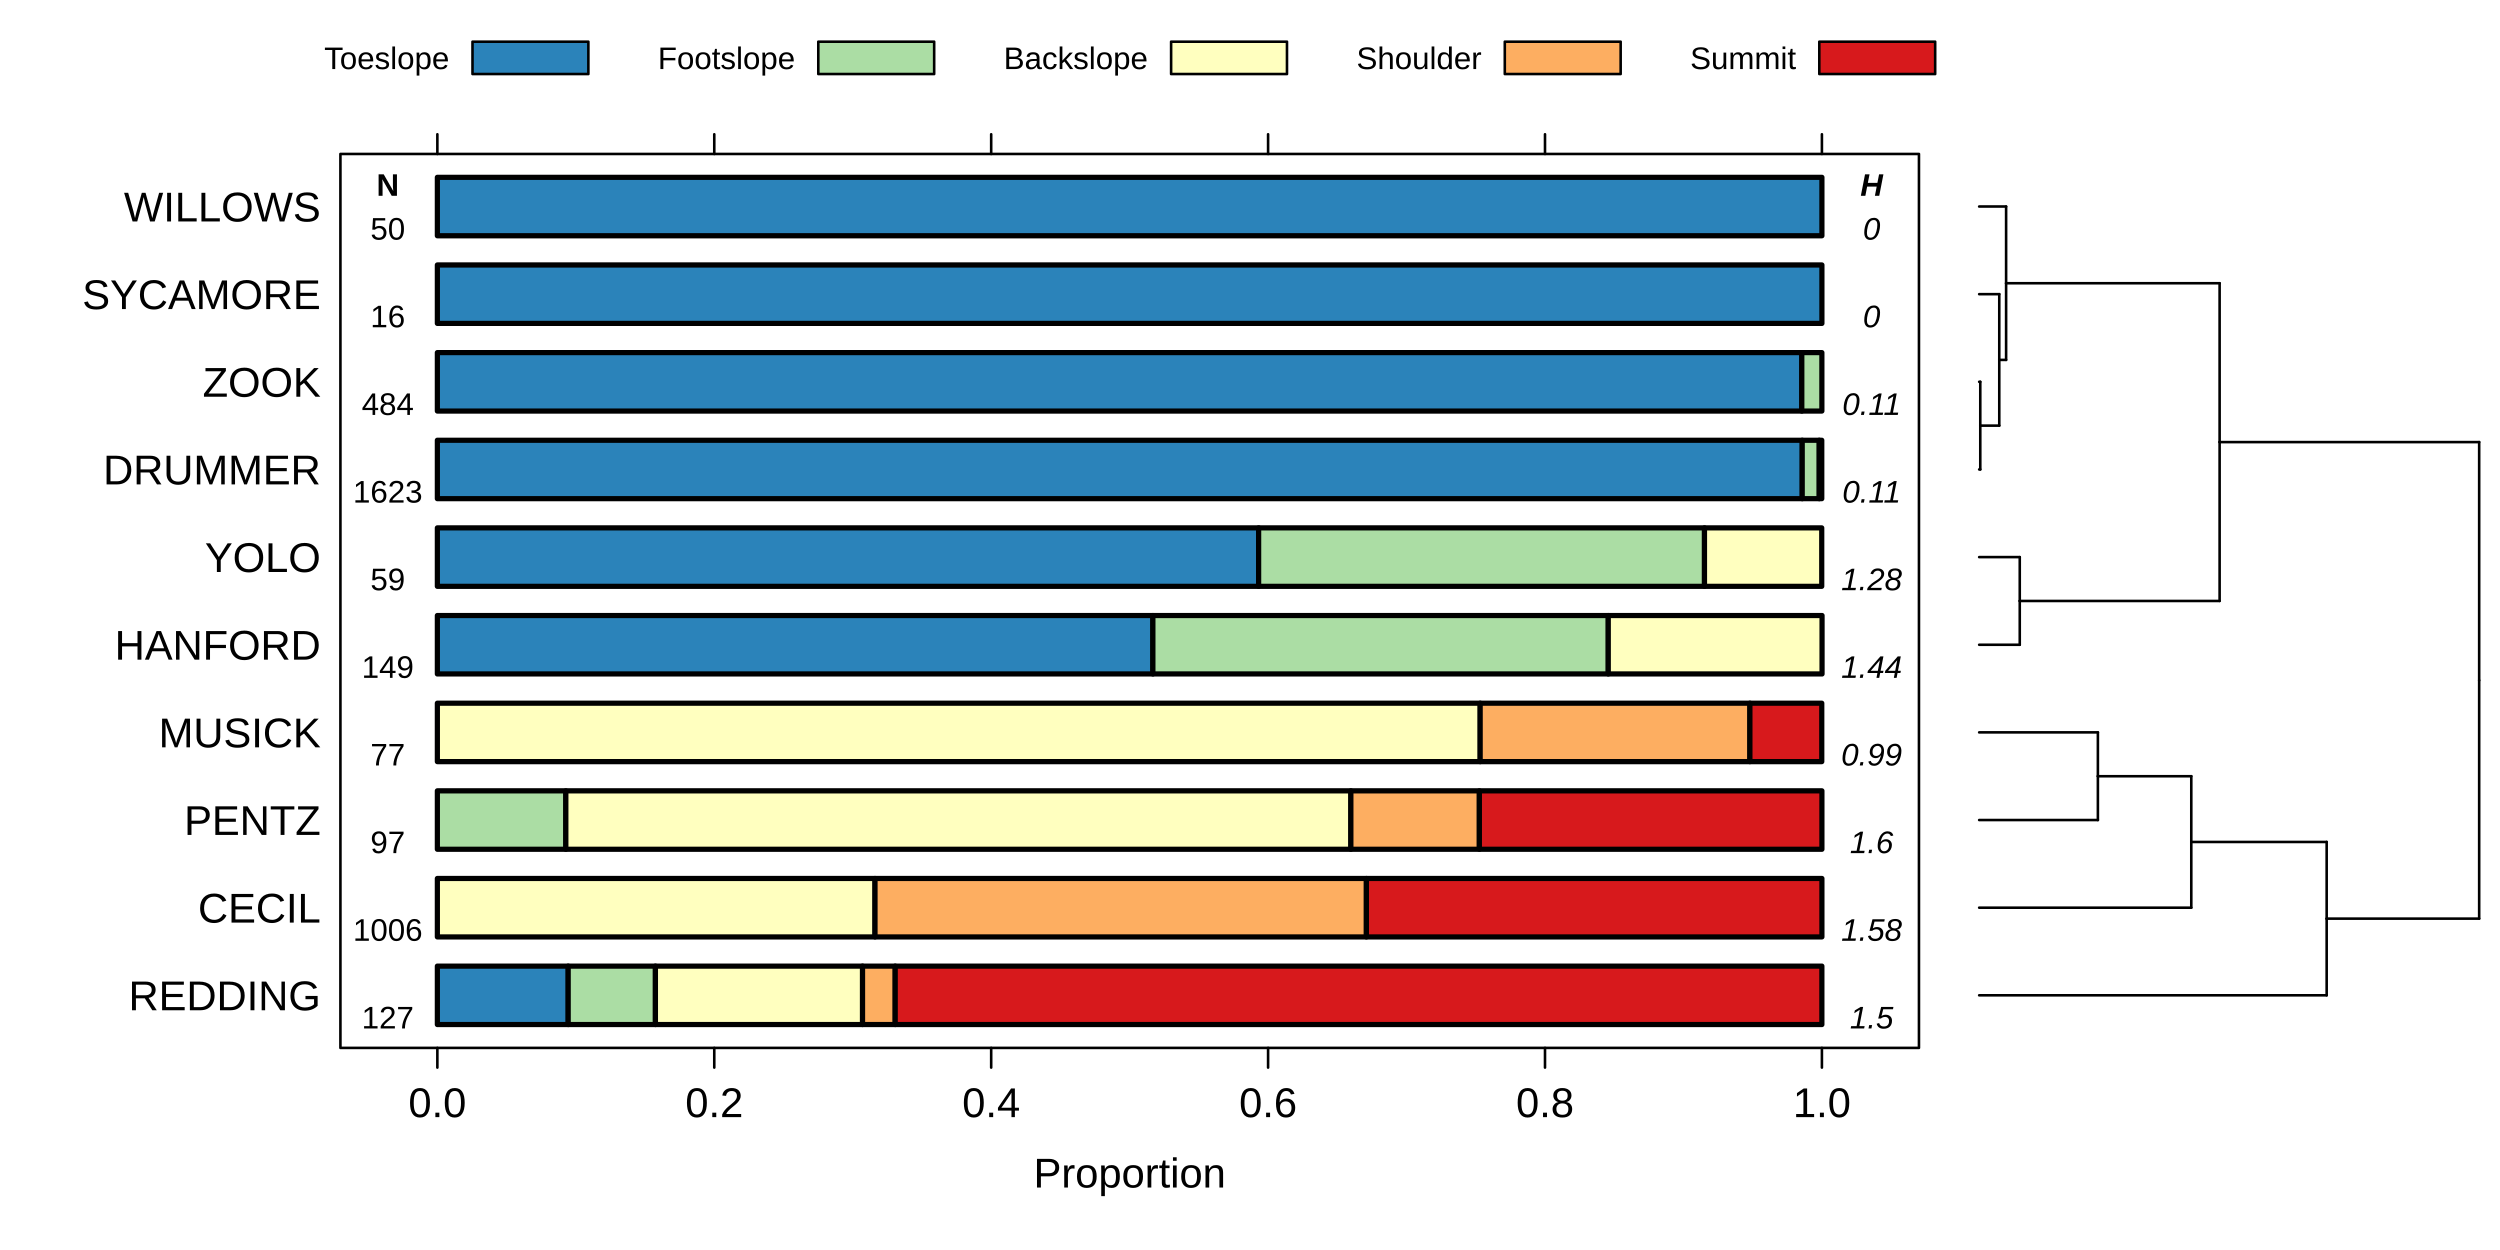
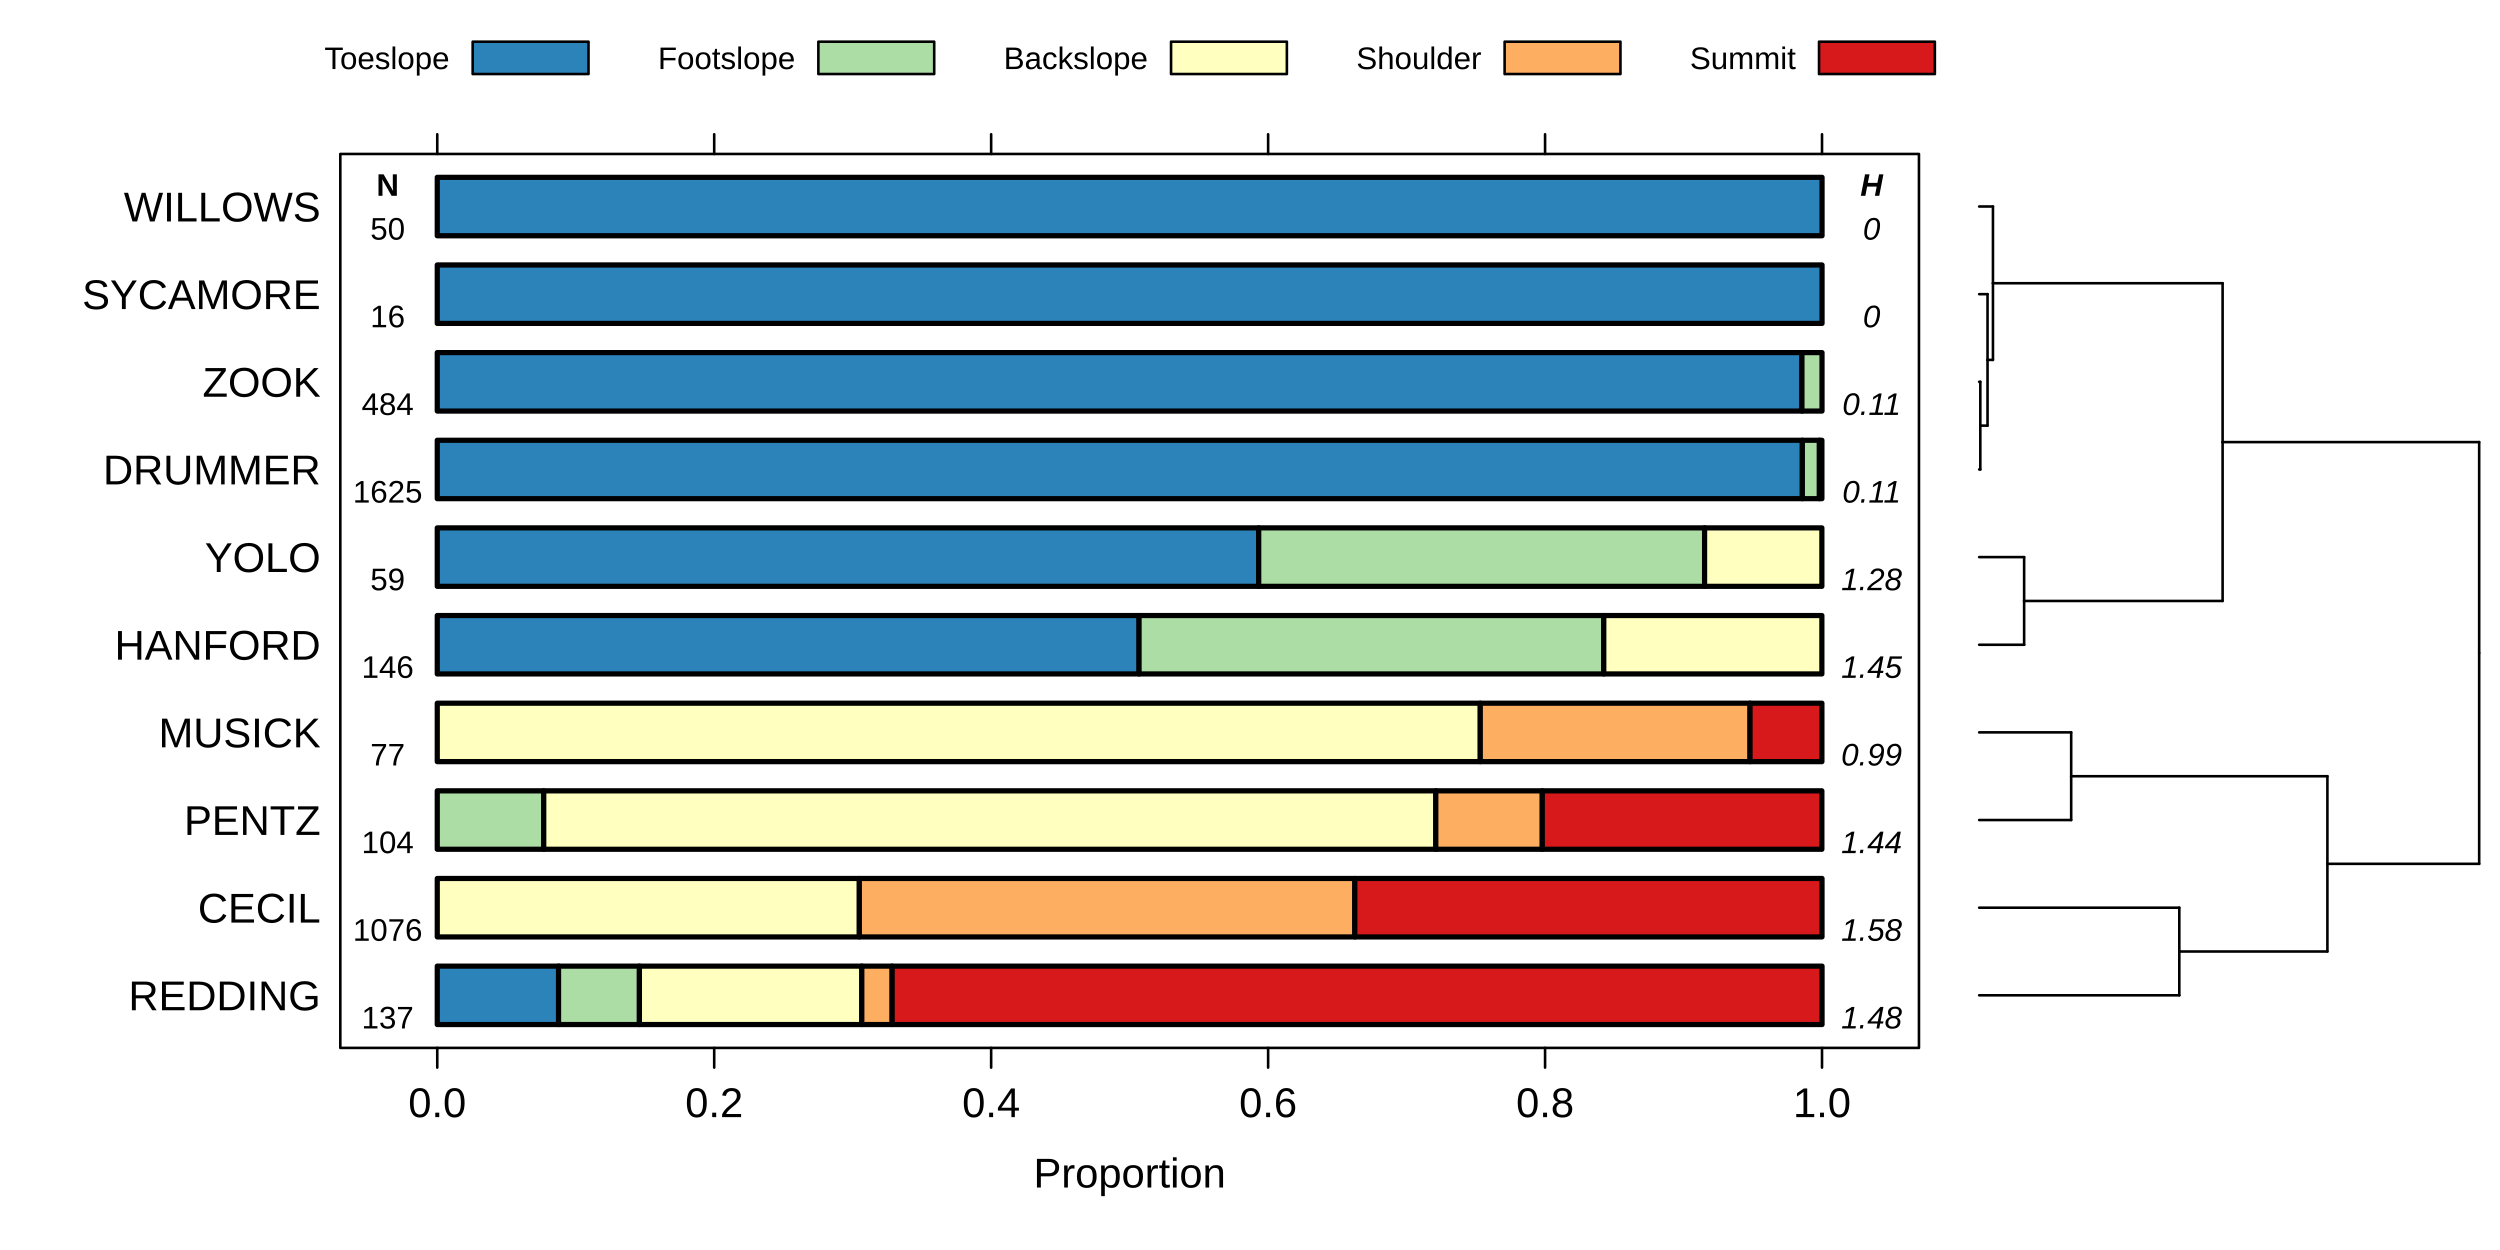
- <svg xmlns="http://www.w3.org/2000/svg" class="svglite" width="720.00pt" height="360.00pt" viewBox="0 0 720.00 360.00">
-   <defs>
-     <style type="text/css">
+ <svg xmlns="http://www.w3.org/2000/svg" width="720.00pt" height="360.00pt" viewBox="0 0 720.00 360.00">
+   <g class="svglite">
+     <defs>
+       <style type="text/css">
    .svglite line, .svglite polyline, .svglite polygon, .svglite path, .svglite rect, .svglite circle {
      fill: none;
      stroke: #000000;
      stroke-linecap: round;
      stroke-linejoin: round;
      stroke-miterlimit: 10.00;
    }
    .svglite text {
      white-space: pre;
    }
+     .svglite g.glyphgroup path {
+       fill: inherit;
+       stroke: none;
+     }
  </style>
-   </defs>
-   <rect width="100%" height="100%" style="stroke: none; fill: #FFFFFF;" />
-   <defs>
-     <clipPath id="cpMC4wMHw3MjAuMDB8MC4wMHwzNjAuMDA=">
-       <rect x="0.00" y="0.00" width="720.00" height="360.00" />
-     </clipPath>
-   </defs>
-   <g clip-path="url(#cpMC4wMHw3MjAuMDB8MC4wMHwzNjAuMDA=)">
-     <rect x="0.00" y="0.00" width="720.00" height="360.00" style="stroke-width: 0.75; stroke: none;" />
-     <text x="325.35" y="342.00" text-anchor="middle" style="font-size: 12.00px; font-family: &quot;Arial&quot;;" textLength="55.37px" lengthAdjust="spacingAndGlyphs">Proportion</text>
-   </g>
-   <defs>
-     <clipPath id="cpOTguMDR8NTUyLjY2fDQ0LjM0fDMwMS44MA==">
-       <rect x="98.04" y="44.34" width="454.62" height="257.46" />
-     </clipPath>
-   </defs>
-   <g clip-path="url(#cpOTguMDR8NTUyLjY2fDQ0LjM0fDMwMS44MA==)">
+     </defs>
+     <rect width="100%" height="100%" style="stroke: none; fill: #FFFFFF;" />
+     <defs>
+       <clipPath id="cpMC4wMHw3MjAuMDB8MC4wMHwzNjAuMDA=">
+         <rect x="0.00" y="0.00" width="720.00" height="360.00" />
+       </clipPath>
+     </defs>
+     <g clip-path="url(#cpMC4wMHw3MjAuMDB8MC4wMHwzNjAuMDA=)">
+       <rect x="0.00" y="0.00" width="720.00" height="360.00" style="stroke-width: 0.75; stroke: none;" />
+       <text x="325.34" y="342.00" text-anchor="middle" style="font-size: 12.00px; font-family: &quot;Arial&quot;;" textLength="55.36px" lengthAdjust="spacingAndGlyphs">Proportion</text>
+     </g>
+     <defs>
+       <clipPath id="cpOTguMDF8NTUyLjY2fDQ0LjM0fDMwMS44MA==">
+         <rect x="98.01" y="44.34" width="454.65" height="257.46" />
+       </clipPath>
+     </defs>
+     <g clip-path="url(#cpOTguMDF8NTUyLjY2fDQ0LjM0fDMwMS44MA==)">
</g>
-   <g clip-path="url(#cpMC4wMHw3MjAuMDB8MC4wMHwzNjAuMDA=)">
-     <line x1="125.96" y1="44.34" x2="125.96" y2="38.67" style="stroke-width: 0.75;" />
-     <line x1="205.71" y1="44.34" x2="205.71" y2="38.67" style="stroke-width: 0.75;" />
-     <line x1="285.46" y1="44.34" x2="285.46" y2="38.67" style="stroke-width: 0.75;" />
-     <line x1="365.21" y1="44.34" x2="365.21" y2="38.67" style="stroke-width: 0.75;" />
-     <line x1="444.96" y1="44.34" x2="444.96" y2="38.67" style="stroke-width: 0.75;" />
-     <line x1="524.71" y1="44.34" x2="524.71" y2="38.67" style="stroke-width: 0.75;" />
-     <text x="92.37" y="290.95" text-anchor="end" style="font-size: 12.00px; font-family: &quot;Arial&quot;;" textLength="55.35px" lengthAdjust="spacingAndGlyphs">REDDING</text>
-     <text x="92.37" y="265.71" text-anchor="end" style="font-size: 12.00px; font-family: &quot;Arial&quot;;" textLength="35.35px" lengthAdjust="spacingAndGlyphs">CECIL</text>
-     <text x="92.37" y="240.47" text-anchor="end" style="font-size: 12.00px; font-family: &quot;Arial&quot;;" textLength="39.34px" lengthAdjust="spacingAndGlyphs">PENTZ</text>
-     <text x="92.37" y="215.23" text-anchor="end" style="font-size: 12.00px; font-family: &quot;Arial&quot;;" textLength="46.68px" lengthAdjust="spacingAndGlyphs">MUSICK</text>
-     <text x="92.37" y="189.99" text-anchor="end" style="font-size: 12.00px; font-family: &quot;Arial&quot;;" textLength="59.35px" lengthAdjust="spacingAndGlyphs">HANFORD</text>
-     <text x="92.37" y="164.74" text-anchor="end" style="font-size: 12.00px; font-family: &quot;Arial&quot;;" textLength="33.36px" lengthAdjust="spacingAndGlyphs">YOLO</text>
-     <text x="92.37" y="139.50" text-anchor="end" style="font-size: 12.00px; font-family: &quot;Arial&quot;;" textLength="62.68px" lengthAdjust="spacingAndGlyphs">DRUMMER</text>
-     <text x="92.37" y="114.26" text-anchor="end" style="font-size: 12.00px; font-family: &quot;Arial&quot;;" textLength="34.01px" lengthAdjust="spacingAndGlyphs">ZOOK</text>
-     <text x="92.37" y="89.02" text-anchor="end" style="font-size: 12.00px; font-family: &quot;Arial&quot;;" textLength="68.70px" lengthAdjust="spacingAndGlyphs">SYCAMORE</text>
-     <text x="92.37" y="63.78" text-anchor="end" style="font-size: 12.00px; font-family: &quot;Arial&quot;;" textLength="56.68px" lengthAdjust="spacingAndGlyphs">WILLOWS</text>
-     <line x1="125.96" y1="301.80" x2="125.96" y2="307.47" style="stroke-width: 0.75;" />
-     <line x1="205.71" y1="301.80" x2="205.71" y2="307.47" style="stroke-width: 0.75;" />
-     <line x1="285.46" y1="301.80" x2="285.46" y2="307.47" style="stroke-width: 0.75;" />
-     <line x1="365.21" y1="301.80" x2="365.21" y2="307.47" style="stroke-width: 0.75;" />
-     <line x1="444.96" y1="301.80" x2="444.96" y2="307.47" style="stroke-width: 0.75;" />
-     <line x1="524.71" y1="301.80" x2="524.71" y2="307.47" style="stroke-width: 0.75;" />
-     <text x="125.96" y="321.73" text-anchor="middle" style="font-size: 12.00px; font-family: &quot;Arial&quot;;" textLength="16.68px" lengthAdjust="spacingAndGlyphs">0.0</text>
-     <text x="205.71" y="321.73" text-anchor="middle" style="font-size: 12.00px; font-family: &quot;Arial&quot;;" textLength="16.68px" lengthAdjust="spacingAndGlyphs">0.2</text>
-     <text x="285.46" y="321.73" text-anchor="middle" style="font-size: 12.00px; font-family: &quot;Arial&quot;;" textLength="16.68px" lengthAdjust="spacingAndGlyphs">0.4</text>
-     <text x="365.21" y="321.73" text-anchor="middle" style="font-size: 12.00px; font-family: &quot;Arial&quot;;" textLength="16.68px" lengthAdjust="spacingAndGlyphs">0.6</text>
-     <text x="444.96" y="321.73" text-anchor="middle" style="font-size: 12.00px; font-family: &quot;Arial&quot;;" textLength="16.68px" lengthAdjust="spacingAndGlyphs">0.8</text>
-     <text x="524.71" y="321.73" text-anchor="middle" style="font-size: 12.00px; font-family: &quot;Arial&quot;;" textLength="16.68px" lengthAdjust="spacingAndGlyphs">1.0</text>
-   </g>
-   <g clip-path="url(#cpOTguMDR8NTUyLjY2fDQ0LjM0fDMwMS44MA==)">
-     <rect x="125.96" y="253.00" width="126.04" height="16.83" style="stroke-width: 1.50; fill: #FFFFBF;" />
-     <rect x="252.00" y="253.00" width="141.52" height="16.83" style="stroke-width: 1.50; fill: #FDAE61;" />
-     <rect x="393.52" y="253.00" width="131.19" height="16.83" style="stroke-width: 1.50; fill: #D7191C;" />
-     <rect x="125.96" y="126.79" width="393.09" height="16.83" style="stroke-width: 1.50; fill: #2B83BA;" />
-     <rect x="519.04" y="126.79" width="4.90" height="16.83" style="stroke-width: 1.50; fill: #ABDDA4;" />
-     <rect x="523.95" y="126.79" width="0.72" height="16.83" style="stroke-width: 1.50; fill: #D7191C;" />
-     <rect x="125.96" y="177.27" width="206.07" height="16.83" style="stroke-width: 1.50; fill: #2B83BA;" />
-     <rect x="332.03" y="177.27" width="131.15" height="16.83" style="stroke-width: 1.50; fill: #ABDDA4;" />
-     <rect x="463.18" y="177.27" width="61.57" height="16.83" style="stroke-width: 1.50; fill: #FFFFBF;" />
-     <rect x="125.96" y="202.52" width="300.34" height="16.83" style="stroke-width: 1.50; fill: #FFFFBF;" />
-     <rect x="426.29" y="202.52" width="77.68" height="16.83" style="stroke-width: 1.50; fill: #FDAE61;" />
-     <rect x="503.97" y="202.52" width="20.70" height="16.83" style="stroke-width: 1.50; fill: #D7191C;" />
-     <rect x="125.96" y="227.76" width="37.00" height="16.83" style="stroke-width: 1.50; fill: #ABDDA4;" />
-     <rect x="162.96" y="227.76" width="226.09" height="16.83" style="stroke-width: 1.50; fill: #FFFFBF;" />
-     <rect x="389.05" y="227.76" width="37.00" height="16.83" style="stroke-width: 1.50; fill: #FDAE61;" />
-     <rect x="426.06" y="227.76" width="98.65" height="16.83" style="stroke-width: 1.50; fill: #D7191C;" />
-     <rect x="125.96" y="278.24" width="37.68" height="16.83" style="stroke-width: 1.50; fill: #2B83BA;" />
-     <rect x="163.64" y="278.24" width="25.12" height="16.83" style="stroke-width: 1.50; fill: #ABDDA4;" />
-     <rect x="188.76" y="278.24" width="59.65" height="16.83" style="stroke-width: 1.50; fill: #FFFFBF;" />
-     <rect x="248.41" y="278.24" width="9.41" height="16.83" style="stroke-width: 1.50; fill: #FDAE61;" />
-     <rect x="257.82" y="278.24" width="266.88" height="16.83" style="stroke-width: 1.50; fill: #D7191C;" />
-     <rect x="125.96" y="76.31" width="398.75" height="16.83" style="stroke-width: 1.50; fill: #2B83BA;" />
-     <rect x="125.96" y="51.07" width="398.75" height="16.83" style="stroke-width: 1.50; fill: #2B83BA;" />
-     <rect x="125.96" y="152.03" width="236.54" height="16.83" style="stroke-width: 1.50; fill: #2B83BA;" />
-     <rect x="362.49" y="152.03" width="128.40" height="16.83" style="stroke-width: 1.50; fill: #ABDDA4;" />
-     <rect x="490.89" y="152.03" width="33.77" height="16.83" style="stroke-width: 1.50; fill: #FFFFBF;" />
-     <rect x="125.96" y="101.55" width="392.97" height="16.83" style="stroke-width: 1.50; fill: #2B83BA;" />
-     <rect x="518.92" y="101.55" width="5.78" height="16.83" style="stroke-width: 1.50; fill: #ABDDA4;" />
-     <text x="111.68" y="296.19" text-anchor="middle" style="font-size: 9.00px; font-family: &quot;Arial&quot;;" textLength="15.01px" lengthAdjust="spacingAndGlyphs">127</text>
-     <text x="111.68" y="270.94" text-anchor="middle" style="font-size: 9.00px; font-family: &quot;Arial&quot;;" textLength="20.02px" lengthAdjust="spacingAndGlyphs">1006</text>
-     <text x="111.68" y="245.70" text-anchor="middle" style="font-size: 9.00px; font-family: &quot;Arial&quot;;" textLength="10.01px" lengthAdjust="spacingAndGlyphs">97</text>
-     <text x="111.68" y="220.46" text-anchor="middle" style="font-size: 9.00px; font-family: &quot;Arial&quot;;" textLength="10.01px" lengthAdjust="spacingAndGlyphs">77</text>
-     <text x="111.68" y="195.22" text-anchor="middle" style="font-size: 9.00px; font-family: &quot;Arial&quot;;" textLength="15.01px" lengthAdjust="spacingAndGlyphs">149</text>
-     <text x="111.68" y="169.98" text-anchor="middle" style="font-size: 9.00px; font-family: &quot;Arial&quot;;" textLength="10.01px" lengthAdjust="spacingAndGlyphs">59</text>
-     <text x="111.68" y="144.74" text-anchor="middle" style="font-size: 9.00px; font-family: &quot;Arial&quot;;" textLength="20.02px" lengthAdjust="spacingAndGlyphs">1623</text>
-     <text x="111.68" y="119.50" text-anchor="middle" style="font-size: 9.00px; font-family: &quot;Arial&quot;;" textLength="15.01px" lengthAdjust="spacingAndGlyphs">484</text>
-     <text x="111.68" y="94.25" text-anchor="middle" style="font-size: 9.00px; font-family: &quot;Arial&quot;;" textLength="10.01px" lengthAdjust="spacingAndGlyphs">16</text>
-     <text x="111.68" y="69.01" text-anchor="middle" style="font-size: 9.00px; font-family: &quot;Arial&quot;;" textLength="10.01px" lengthAdjust="spacingAndGlyphs">50</text>
-     <text x="539.02" y="296.19" text-anchor="middle" style="font-size: 9.00px; font-style: italic; font-family: &quot;Arial&quot;;" textLength="12.51px" lengthAdjust="spacingAndGlyphs">1.5</text>
-     <text x="539.02" y="270.94" text-anchor="middle" style="font-size: 9.00px; font-style: italic; font-family: &quot;Arial&quot;;" textLength="17.51px" lengthAdjust="spacingAndGlyphs">1.58</text>
-     <text x="539.02" y="245.70" text-anchor="middle" style="font-size: 9.00px; font-style: italic; font-family: &quot;Arial&quot;;" textLength="12.51px" lengthAdjust="spacingAndGlyphs">1.6</text>
-     <text x="539.02" y="220.46" text-anchor="middle" style="font-size: 9.00px; font-style: italic; font-family: &quot;Arial&quot;;" textLength="17.51px" lengthAdjust="spacingAndGlyphs">0.99</text>
-     <text x="539.02" y="195.22" text-anchor="middle" style="font-size: 9.00px; font-style: italic; font-family: &quot;Arial&quot;;" textLength="17.51px" lengthAdjust="spacingAndGlyphs">1.44</text>
-     <text x="539.02" y="169.98" text-anchor="middle" style="font-size: 9.00px; font-style: italic; font-family: &quot;Arial&quot;;" textLength="17.51px" lengthAdjust="spacingAndGlyphs">1.28</text>
-     <text x="539.02" y="144.74" text-anchor="middle" style="font-size: 9.00px; font-style: italic; font-family: &quot;Arial&quot;;" textLength="16.84px" lengthAdjust="spacingAndGlyphs">0.11</text>
-     <text x="539.02" y="119.50" text-anchor="middle" style="font-size: 9.00px; font-style: italic; font-family: &quot;Arial&quot;;" textLength="16.84px" lengthAdjust="spacingAndGlyphs">0.11</text>
-     <text x="539.02" y="94.25" text-anchor="middle" style="font-size: 9.00px; font-style: italic; font-family: &quot;Arial&quot;;" textLength="5.00px" lengthAdjust="spacingAndGlyphs">0</text>
-     <text x="539.02" y="69.01" text-anchor="middle" style="font-size: 9.00px; font-style: italic; font-family: &quot;Arial&quot;;" textLength="5.00px" lengthAdjust="spacingAndGlyphs">0</text>
-     <text x="111.68" y="56.39" text-anchor="middle" style="font-size: 9.00px; font-weight: bold; font-family: &quot;Arial&quot;;" textLength="6.50px" lengthAdjust="spacingAndGlyphs">N</text>
-     <text x="539.02" y="56.39" text-anchor="middle" style="font-size: 9.00px; font-weight: bold; font-style: italic; font-family: &quot;Arial&quot;;" textLength="6.50px" lengthAdjust="spacingAndGlyphs">H</text>
-   </g>
-   <g clip-path="url(#cpMC4wMHw3MjAuMDB8MC4wMHwzNjAuMDA=)">
-     <rect x="98.04" y="44.34" width="454.62" height="257.46" style="stroke-width: 0.75;" />
-     <rect x="90.04" y="12.00" width="470.63" height="9.33" style="stroke-width: 0.75; stroke: none;" />
-     <text x="93.37" y="19.89" style="font-size: 9.00px; font-family: &quot;Arial&quot;;" textLength="36.02px" lengthAdjust="spacingAndGlyphs">Toeslope</text>
-     <text x="189.47" y="19.89" style="font-size: 9.00px; font-family: &quot;Arial&quot;;" textLength="39.52px" lengthAdjust="spacingAndGlyphs">Footslope</text>
-     <text x="289.07" y="19.89" style="font-size: 9.00px; font-family: &quot;Arial&quot;;" textLength="41.52px" lengthAdjust="spacingAndGlyphs">Backslope</text>
-     <text x="390.68" y="19.89" style="font-size: 9.00px; font-family: &quot;Arial&quot;;" textLength="36.02px" lengthAdjust="spacingAndGlyphs">Shoulder</text>
-     <text x="486.77" y="19.89" style="font-size: 9.00px; font-family: &quot;Arial&quot;;" textLength="30.50px" lengthAdjust="spacingAndGlyphs">Summit</text>
-     <rect x="136.08" y="12.00" width="33.37" height="9.33" style="stroke-width: 0.75; fill: #2B83BA;" />
-     <rect x="235.67" y="12.00" width="33.37" height="9.33" style="stroke-width: 0.75; fill: #ABDDA4;" />
-     <rect x="337.28" y="12.00" width="33.37" height="9.33" style="stroke-width: 0.75; fill: #FFFFBF;" />
-     <rect x="433.38" y="12.00" width="33.37" height="9.33" style="stroke-width: 0.75; fill: #FDAE61;" />
-     <rect x="523.96" y="12.00" width="33.37" height="9.33" style="stroke-width: 0.75; fill: #D7191C;" />
-     <line x1="714.00" y1="195.94" x2="714.00" y2="264.57" style="stroke-width: 0.75;" />
-     <line x1="714.00" y1="264.57" x2="670.08" y2="264.57" style="stroke-width: 0.75;" />
-     <line x1="714.00" y1="195.94" x2="714.00" y2="127.32" style="stroke-width: 0.75;" />
-     <line x1="714.00" y1="127.32" x2="639.25" y2="127.32" style="stroke-width: 0.75;" />
-     <line x1="670.08" y1="264.57" x2="670.08" y2="286.65" style="stroke-width: 0.75;" />
-     <line x1="670.08" y1="286.65" x2="570.00" y2="286.65" style="stroke-width: 0.75;" />
-     <line x1="670.08" y1="264.57" x2="670.08" y2="242.48" style="stroke-width: 0.75;" />
-     <line x1="670.08" y1="242.48" x2="631.09" y2="242.48" style="stroke-width: 0.75;" />
-     <line x1="631.09" y1="242.48" x2="631.09" y2="261.41" style="stroke-width: 0.75;" />
-     <line x1="631.09" y1="261.41" x2="570.00" y2="261.41" style="stroke-width: 0.75;" />
-     <line x1="631.09" y1="242.48" x2="631.09" y2="223.55" style="stroke-width: 0.75;" />
-     <line x1="631.09" y1="223.55" x2="604.19" y2="223.55" style="stroke-width: 0.75;" />
-     <line x1="604.19" y1="223.55" x2="604.19" y2="236.17" style="stroke-width: 0.75;" />
-     <line x1="604.19" y1="236.17" x2="570.00" y2="236.17" style="stroke-width: 0.75;" />
-     <line x1="604.19" y1="223.55" x2="604.19" y2="210.93" style="stroke-width: 0.75;" />
-     <line x1="604.19" y1="210.93" x2="570.00" y2="210.93" style="stroke-width: 0.75;" />
-     <line x1="639.25" y1="127.32" x2="639.25" y2="173.07" style="stroke-width: 0.75;" />
-     <line x1="639.25" y1="173.07" x2="581.69" y2="173.07" style="stroke-width: 0.75;" />
-     <line x1="639.25" y1="127.32" x2="639.25" y2="81.57" style="stroke-width: 0.75;" />
-     <line x1="639.25" y1="81.57" x2="577.76" y2="81.57" style="stroke-width: 0.75;" />
-     <line x1="581.69" y1="173.07" x2="581.69" y2="185.69" style="stroke-width: 0.75;" />
-     <line x1="581.69" y1="185.69" x2="570.00" y2="185.69" style="stroke-width: 0.75;" />
-     <line x1="581.69" y1="173.07" x2="581.69" y2="160.45" style="stroke-width: 0.75;" />
-     <line x1="581.69" y1="160.45" x2="570.00" y2="160.45" style="stroke-width: 0.75;" />
-     <line x1="577.76" y1="81.57" x2="577.76" y2="103.65" style="stroke-width: 0.75;" />
-     <line x1="577.76" y1="103.65" x2="575.79" y2="103.65" style="stroke-width: 0.75;" />
-     <line x1="577.76" y1="81.57" x2="577.76" y2="59.48" style="stroke-width: 0.75;" />
-     <line x1="577.76" y1="59.48" x2="570.00" y2="59.48" style="stroke-width: 0.75;" />
-     <line x1="575.79" y1="103.65" x2="575.79" y2="122.58" style="stroke-width: 0.75;" />
-     <line x1="575.79" y1="122.58" x2="570.32" y2="122.58" style="stroke-width: 0.75;" />
-     <line x1="575.79" y1="103.65" x2="575.79" y2="84.72" style="stroke-width: 0.75;" />
-     <line x1="575.79" y1="84.72" x2="570.00" y2="84.72" style="stroke-width: 0.75;" />
-     <line x1="570.32" y1="122.58" x2="570.32" y2="135.20" style="stroke-width: 0.75;" />
-     <line x1="570.32" y1="135.20" x2="570.00" y2="135.20" style="stroke-width: 0.75;" />
-     <line x1="570.32" y1="122.58" x2="570.32" y2="109.96" style="stroke-width: 0.75;" />
-     <line x1="570.32" y1="109.96" x2="570.00" y2="109.96" style="stroke-width: 0.75;" />
+     <g clip-path="url(#cpMC4wMHw3MjAuMDB8MC4wMHwzNjAuMDA=)">
+       <line x1="125.93" y1="44.34" x2="125.93" y2="38.67" style="stroke-width: 0.75;" />
+       <line x1="205.69" y1="44.34" x2="205.69" y2="38.67" style="stroke-width: 0.75;" />
+       <line x1="285.45" y1="44.34" x2="285.45" y2="38.67" style="stroke-width: 0.75;" />
+       <line x1="365.22" y1="44.34" x2="365.22" y2="38.67" style="stroke-width: 0.75;" />
+       <line x1="444.98" y1="44.34" x2="444.98" y2="38.67" style="stroke-width: 0.75;" />
+       <line x1="524.74" y1="44.34" x2="524.74" y2="38.67" style="stroke-width: 0.75;" />
+       <text x="92.34" y="290.95" text-anchor="end" style="font-size: 12.00px; font-family: &quot;Arial&quot;;" textLength="55.34px" lengthAdjust="spacingAndGlyphs">REDDING</text>
+       <text x="92.34" y="265.71" text-anchor="end" style="font-size: 12.00px; font-family: &quot;Arial&quot;;" textLength="35.34px" lengthAdjust="spacingAndGlyphs">CECIL</text>
+       <text x="92.34" y="240.47" text-anchor="end" style="font-size: 12.00px; font-family: &quot;Arial&quot;;" textLength="39.33px" lengthAdjust="spacingAndGlyphs">PENTZ</text>
+       <text x="92.34" y="215.23" text-anchor="end" style="font-size: 12.00px; font-family: &quot;Arial&quot;;" textLength="46.67px" lengthAdjust="spacingAndGlyphs">MUSICK</text>
+       <text x="92.34" y="189.99" text-anchor="end" style="font-size: 12.00px; font-family: &quot;Arial&quot;;" textLength="59.34px" lengthAdjust="spacingAndGlyphs">HANFORD</text>
+       <text x="92.34" y="164.74" text-anchor="end" style="font-size: 12.00px; font-family: &quot;Arial&quot;;" textLength="33.33px" lengthAdjust="spacingAndGlyphs">YOLO</text>
+       <text x="92.34" y="139.50" text-anchor="end" style="font-size: 12.00px; font-family: &quot;Arial&quot;;" textLength="62.69px" lengthAdjust="spacingAndGlyphs">DRUMMER</text>
+       <text x="92.34" y="114.26" text-anchor="end" style="font-size: 12.00px; font-family: &quot;Arial&quot;;" textLength="33.98px" lengthAdjust="spacingAndGlyphs">ZOOK</text>
+       <text x="92.34" y="89.02" text-anchor="end" style="font-size: 12.00px; font-family: &quot;Arial&quot;;" textLength="68.67px" lengthAdjust="spacingAndGlyphs">SYCAMORE</text>
+       <text x="92.34" y="63.78" text-anchor="end" style="font-size: 12.00px; font-family: &quot;Arial&quot;;" textLength="56.66px" lengthAdjust="spacingAndGlyphs">WILLOWS</text>
+       <line x1="125.93" y1="301.80" x2="125.93" y2="307.47" style="stroke-width: 0.75;" />
+       <line x1="205.69" y1="301.80" x2="205.69" y2="307.47" style="stroke-width: 0.75;" />
+       <line x1="285.45" y1="301.80" x2="285.45" y2="307.47" style="stroke-width: 0.75;" />
+       <line x1="365.22" y1="301.80" x2="365.22" y2="307.47" style="stroke-width: 0.75;" />
+       <line x1="444.98" y1="301.80" x2="444.98" y2="307.47" style="stroke-width: 0.75;" />
+       <line x1="524.74" y1="301.80" x2="524.74" y2="307.47" style="stroke-width: 0.75;" />
+       <text x="125.93" y="321.73" text-anchor="middle" style="font-size: 12.00px; font-family: &quot;Arial&quot;;" textLength="16.67px" lengthAdjust="spacingAndGlyphs">0.0</text>
+       <text x="205.69" y="321.73" text-anchor="middle" style="font-size: 12.00px; font-family: &quot;Arial&quot;;" textLength="16.67px" lengthAdjust="spacingAndGlyphs">0.2</text>
+       <text x="285.45" y="321.73" text-anchor="middle" style="font-size: 12.00px; font-family: &quot;Arial&quot;;" textLength="16.67px" lengthAdjust="spacingAndGlyphs">0.4</text>
+       <text x="365.22" y="321.73" text-anchor="middle" style="font-size: 12.00px; font-family: &quot;Arial&quot;;" textLength="16.67px" lengthAdjust="spacingAndGlyphs">0.6</text>
+       <text x="444.98" y="321.73" text-anchor="middle" style="font-size: 12.00px; font-family: &quot;Arial&quot;;" textLength="16.67px" lengthAdjust="spacingAndGlyphs">0.8</text>
+       <text x="524.74" y="321.73" text-anchor="middle" style="font-size: 12.00px; font-family: &quot;Arial&quot;;" textLength="16.67px" lengthAdjust="spacingAndGlyphs">1.0</text>
+     </g>
+     <g clip-path="url(#cpOTguMDF8NTUyLjY2fDQ0LjM0fDMwMS44MA==)">
+       <rect x="125.93" y="253.00" width="121.56" height="16.83" style="stroke-width: 1.50; fill: #FFFFBF;" />
+       <rect x="247.49" y="253.00" width="142.70" height="16.83" style="stroke-width: 1.50; fill: #FDAE61;" />
+       <rect x="390.18" y="253.00" width="134.56" height="16.83" style="stroke-width: 1.50; fill: #D7191C;" />
+       <rect x="125.93" y="126.79" width="393.15" height="16.83" style="stroke-width: 1.50; fill: #2B83BA;" />
+       <rect x="519.08" y="126.79" width="4.91" height="16.83" style="stroke-width: 1.50; fill: #ABDDA4;" />
+       <rect x="523.99" y="126.79" width="0.72" height="16.83" style="stroke-width: 1.50; fill: #D7191C;" />
+       <rect x="125.93" y="177.27" width="202.12" height="16.83" style="stroke-width: 1.50; fill: #2B83BA;" />
+       <rect x="328.05" y="177.27" width="133.84" height="16.83" style="stroke-width: 1.50; fill: #ABDDA4;" />
+       <rect x="461.89" y="177.27" width="62.81" height="16.83" style="stroke-width: 1.50; fill: #FFFFBF;" />
+       <rect x="125.93" y="202.52" width="300.39" height="16.83" style="stroke-width: 1.50; fill: #FFFFBF;" />
+       <rect x="426.32" y="202.52" width="77.69" height="16.83" style="stroke-width: 1.50; fill: #FDAE61;" />
+       <rect x="504.01" y="202.52" width="20.70" height="16.83" style="stroke-width: 1.50; fill: #D7191C;" />
+       <rect x="125.93" y="227.76" width="30.67" height="16.83" style="stroke-width: 1.50; fill: #ABDDA4;" />
+       <rect x="156.60" y="227.76" width="256.92" height="16.83" style="stroke-width: 1.50; fill: #FFFFBF;" />
+       <rect x="413.51" y="227.76" width="30.67" height="16.83" style="stroke-width: 1.50; fill: #FDAE61;" />
+       <rect x="444.18" y="227.76" width="80.52" height="16.83" style="stroke-width: 1.50; fill: #D7191C;" />
+       <rect x="125.93" y="278.24" width="34.94" height="16.83" style="stroke-width: 1.50; fill: #2B83BA;" />
+       <rect x="160.86" y="278.24" width="23.29" height="16.83" style="stroke-width: 1.50; fill: #ABDDA4;" />
+       <rect x="184.15" y="278.24" width="64.05" height="16.83" style="stroke-width: 1.50; fill: #FFFFBF;" />
+       <rect x="248.20" y="278.24" width="8.73" height="16.83" style="stroke-width: 1.50; fill: #FDAE61;" />
+       <rect x="256.94" y="278.24" width="267.81" height="16.83" style="stroke-width: 1.50; fill: #D7191C;" />
+       <rect x="125.93" y="76.31" width="398.82" height="16.83" style="stroke-width: 1.50; fill: #2B83BA;" />
+       <rect x="125.93" y="51.07" width="398.82" height="16.83" style="stroke-width: 1.50; fill: #2B83BA;" />
+       <rect x="125.93" y="152.03" width="236.58" height="16.83" style="stroke-width: 1.50; fill: #2B83BA;" />
+       <rect x="362.51" y="152.03" width="128.42" height="16.83" style="stroke-width: 1.50; fill: #ABDDA4;" />
+       <rect x="490.92" y="152.03" width="33.78" height="16.83" style="stroke-width: 1.50; fill: #FFFFBF;" />
+       <rect x="125.93" y="101.55" width="393.03" height="16.83" style="stroke-width: 1.50; fill: #2B83BA;" />
+       <rect x="518.96" y="101.55" width="5.78" height="16.83" style="stroke-width: 1.50; fill: #ABDDA4;" />
+       <text x="111.65" y="296.19" text-anchor="middle" style="font-size: 9.00px; font-family: &quot;Arial&quot;;" textLength="15.00px" lengthAdjust="spacingAndGlyphs">137</text>
+       <text x="111.65" y="270.94" text-anchor="middle" style="font-size: 9.00px; font-family: &quot;Arial&quot;;" textLength="20.00px" lengthAdjust="spacingAndGlyphs">1076</text>
+       <text x="111.65" y="245.70" text-anchor="middle" style="font-size: 9.00px; font-family: &quot;Arial&quot;;" textLength="15.00px" lengthAdjust="spacingAndGlyphs">104</text>
+       <text x="111.65" y="220.46" text-anchor="middle" style="font-size: 9.00px; font-family: &quot;Arial&quot;;" textLength="10.00px" lengthAdjust="spacingAndGlyphs">77</text>
+       <text x="111.65" y="195.22" text-anchor="middle" style="font-size: 9.00px; font-family: &quot;Arial&quot;;" textLength="15.00px" lengthAdjust="spacingAndGlyphs">146</text>
+       <text x="111.65" y="169.98" text-anchor="middle" style="font-size: 9.00px; font-family: &quot;Arial&quot;;" textLength="10.00px" lengthAdjust="spacingAndGlyphs">59</text>
+       <text x="111.65" y="144.74" text-anchor="middle" style="font-size: 9.00px; font-family: &quot;Arial&quot;;" textLength="20.00px" lengthAdjust="spacingAndGlyphs">1625</text>
+       <text x="111.65" y="119.50" text-anchor="middle" style="font-size: 9.00px; font-family: &quot;Arial&quot;;" textLength="15.00px" lengthAdjust="spacingAndGlyphs">484</text>
+       <text x="111.65" y="94.25" text-anchor="middle" style="font-size: 9.00px; font-family: &quot;Arial&quot;;" textLength="10.00px" lengthAdjust="spacingAndGlyphs">16</text>
+       <text x="111.65" y="69.01" text-anchor="middle" style="font-size: 9.00px; font-family: &quot;Arial&quot;;" textLength="10.00px" lengthAdjust="spacingAndGlyphs">50</text>
+       <text x="539.02" y="296.19" text-anchor="middle" style="font-size: 9.00px; font-style: italic; font-family: &quot;Arial&quot;;" textLength="17.50px" lengthAdjust="spacingAndGlyphs">1.48</text>
+       <text x="539.02" y="270.94" text-anchor="middle" style="font-size: 9.00px; font-style: italic; font-family: &quot;Arial&quot;;" textLength="17.50px" lengthAdjust="spacingAndGlyphs">1.58</text>
+       <text x="539.02" y="245.70" text-anchor="middle" style="font-size: 9.00px; font-style: italic; font-family: &quot;Arial&quot;;" textLength="17.50px" lengthAdjust="spacingAndGlyphs">1.44</text>
+       <text x="539.02" y="220.46" text-anchor="middle" style="font-size: 9.00px; font-style: italic; font-family: &quot;Arial&quot;;" textLength="17.50px" lengthAdjust="spacingAndGlyphs">0.99</text>
+       <text x="539.02" y="195.22" text-anchor="middle" style="font-size: 9.00px; font-style: italic; font-family: &quot;Arial&quot;;" textLength="17.50px" lengthAdjust="spacingAndGlyphs">1.45</text>
+       <text x="539.02" y="169.98" text-anchor="middle" style="font-size: 9.00px; font-style: italic; font-family: &quot;Arial&quot;;" textLength="17.50px" lengthAdjust="spacingAndGlyphs">1.28</text>
+       <text x="539.02" y="144.74" text-anchor="middle" style="font-size: 9.00px; font-style: italic; font-family: &quot;Arial&quot;;" textLength="16.83px" lengthAdjust="spacingAndGlyphs">0.11</text>
+       <text x="539.02" y="119.50" text-anchor="middle" style="font-size: 9.00px; font-style: italic; font-family: &quot;Arial&quot;;" textLength="16.83px" lengthAdjust="spacingAndGlyphs">0.11</text>
+       <text x="539.02" y="94.25" text-anchor="middle" style="font-size: 9.00px; font-style: italic; font-family: &quot;Arial&quot;;" textLength="5.00px" lengthAdjust="spacingAndGlyphs">0</text>
+       <text x="539.02" y="69.01" text-anchor="middle" style="font-size: 9.00px; font-style: italic; font-family: &quot;Arial&quot;;" textLength="5.00px" lengthAdjust="spacingAndGlyphs">0</text>
+       <text x="111.65" y="56.39" text-anchor="middle" style="font-size: 9.00px; font-weight: bold; font-family: &quot;Arial&quot;;" textLength="6.50px" lengthAdjust="spacingAndGlyphs">N</text>
+       <text x="539.02" y="56.39" text-anchor="middle" style="font-size: 9.00px; font-weight: bold; font-style: italic; font-family: &quot;Arial&quot;;" textLength="6.50px" lengthAdjust="spacingAndGlyphs">H</text>
+     </g>
+     <g clip-path="url(#cpMC4wMHw3MjAuMDB8MC4wMHwzNjAuMDA=)">
+       <rect x="98.01" y="44.34" width="454.65" height="257.46" style="stroke-width: 0.75;" />
+       <rect x="90.10" y="12.00" width="470.48" height="9.33" style="stroke-width: 0.75; stroke: none;" />
+       <text x="93.43" y="19.89" style="font-size: 9.00px; font-family: &quot;Arial&quot;;" textLength="36.00px" lengthAdjust="spacingAndGlyphs">Toeslope</text>
+       <text x="189.50" y="19.89" style="font-size: 9.00px; font-family: &quot;Arial&quot;;" textLength="39.50px" lengthAdjust="spacingAndGlyphs">Footslope</text>
+       <text x="289.07" y="19.89" style="font-size: 9.00px; font-family: &quot;Arial&quot;;" textLength="41.50px" lengthAdjust="spacingAndGlyphs">Backslope</text>
+       <text x="390.63" y="19.89" style="font-size: 9.00px; font-family: &quot;Arial&quot;;" textLength="36.00px" lengthAdjust="spacingAndGlyphs">Shoulder</text>
+       <text x="486.70" y="19.89" style="font-size: 9.00px; font-family: &quot;Arial&quot;;" textLength="30.50px" lengthAdjust="spacingAndGlyphs">Summit</text>
+       <rect x="136.13" y="12.00" width="33.36" height="9.33" style="stroke-width: 0.75; fill: #2B83BA;" />
+       <rect x="235.69" y="12.00" width="33.36" height="9.33" style="stroke-width: 0.75; fill: #ABDDA4;" />
+       <rect x="337.26" y="12.00" width="33.36" height="9.33" style="stroke-width: 0.75; fill: #FFFFBF;" />
+       <rect x="433.33" y="12.00" width="33.36" height="9.33" style="stroke-width: 0.75; fill: #FDAE61;" />
+       <rect x="523.88" y="12.00" width="33.36" height="9.33" style="stroke-width: 0.75; fill: #D7191C;" />
+       <line x1="714.00" y1="188.05" x2="714.00" y2="248.79" style="stroke-width: 0.75;" />
+       <line x1="714.00" y1="248.79" x2="670.29" y2="248.79" style="stroke-width: 0.75;" />
+       <line x1="714.00" y1="188.05" x2="714.00" y2="127.32" style="stroke-width: 0.75;" />
+       <line x1="714.00" y1="127.32" x2="640.11" y2="127.32" style="stroke-width: 0.75;" />
+       <line x1="670.29" y1="248.79" x2="670.29" y2="274.03" style="stroke-width: 0.75;" />
+       <line x1="670.29" y1="274.03" x2="627.64" y2="274.03" style="stroke-width: 0.75;" />
+       <line x1="670.29" y1="248.79" x2="670.29" y2="223.55" style="stroke-width: 0.75;" />
+       <line x1="670.29" y1="223.55" x2="596.50" y2="223.55" style="stroke-width: 0.75;" />
+       <line x1="627.64" y1="274.03" x2="627.64" y2="286.65" style="stroke-width: 0.75;" />
+       <line x1="627.64" y1="286.65" x2="570.00" y2="286.65" style="stroke-width: 0.75;" />
+       <line x1="627.64" y1="274.03" x2="627.64" y2="261.41" style="stroke-width: 0.75;" />
+       <line x1="627.64" y1="261.41" x2="570.00" y2="261.41" style="stroke-width: 0.75;" />
+       <line x1="596.50" y1="223.55" x2="596.50" y2="236.17" style="stroke-width: 0.75;" />
+       <line x1="596.50" y1="236.17" x2="570.00" y2="236.17" style="stroke-width: 0.75;" />
+       <line x1="596.50" y1="223.55" x2="596.50" y2="210.93" style="stroke-width: 0.75;" />
+       <line x1="596.50" y1="210.93" x2="570.00" y2="210.93" style="stroke-width: 0.75;" />
+       <line x1="640.11" y1="127.32" x2="640.11" y2="173.07" style="stroke-width: 0.75;" />
+       <line x1="640.11" y1="173.07" x2="582.95" y2="173.07" style="stroke-width: 0.75;" />
+       <line x1="640.11" y1="127.32" x2="640.11" y2="81.57" style="stroke-width: 0.75;" />
+       <line x1="640.11" y1="81.57" x2="573.97" y2="81.57" style="stroke-width: 0.75;" />
+       <line x1="582.95" y1="173.07" x2="582.95" y2="185.69" style="stroke-width: 0.75;" />
+       <line x1="582.95" y1="185.69" x2="570.00" y2="185.69" style="stroke-width: 0.75;" />
+       <line x1="582.95" y1="173.07" x2="582.95" y2="160.45" style="stroke-width: 0.75;" />
+       <line x1="582.95" y1="160.45" x2="570.00" y2="160.45" style="stroke-width: 0.75;" />
+       <line x1="573.97" y1="81.57" x2="573.97" y2="103.65" style="stroke-width: 0.75;" />
+       <line x1="573.97" y1="103.65" x2="572.41" y2="103.65" style="stroke-width: 0.75;" />
+       <line x1="573.97" y1="81.57" x2="573.97" y2="59.48" style="stroke-width: 0.75;" />
+       <line x1="573.97" y1="59.48" x2="570.00" y2="59.48" style="stroke-width: 0.75;" />
+       <line x1="572.41" y1="103.65" x2="572.41" y2="122.58" style="stroke-width: 0.75;" />
+       <line x1="572.41" y1="122.58" x2="570.33" y2="122.58" style="stroke-width: 0.75;" />
+       <line x1="572.41" y1="103.65" x2="572.41" y2="84.72" style="stroke-width: 0.75;" />
+       <line x1="572.41" y1="84.72" x2="570.00" y2="84.72" style="stroke-width: 0.75;" />
+       <line x1="570.33" y1="122.58" x2="570.33" y2="135.20" style="stroke-width: 0.75;" />
+       <line x1="570.33" y1="135.20" x2="570.00" y2="135.20" style="stroke-width: 0.75;" />
+       <line x1="570.33" y1="122.58" x2="570.33" y2="109.96" style="stroke-width: 0.75;" />
+       <line x1="570.33" y1="109.96" x2="570.00" y2="109.96" style="stroke-width: 0.75;" />
+     </g>
  </g>
</svg>
